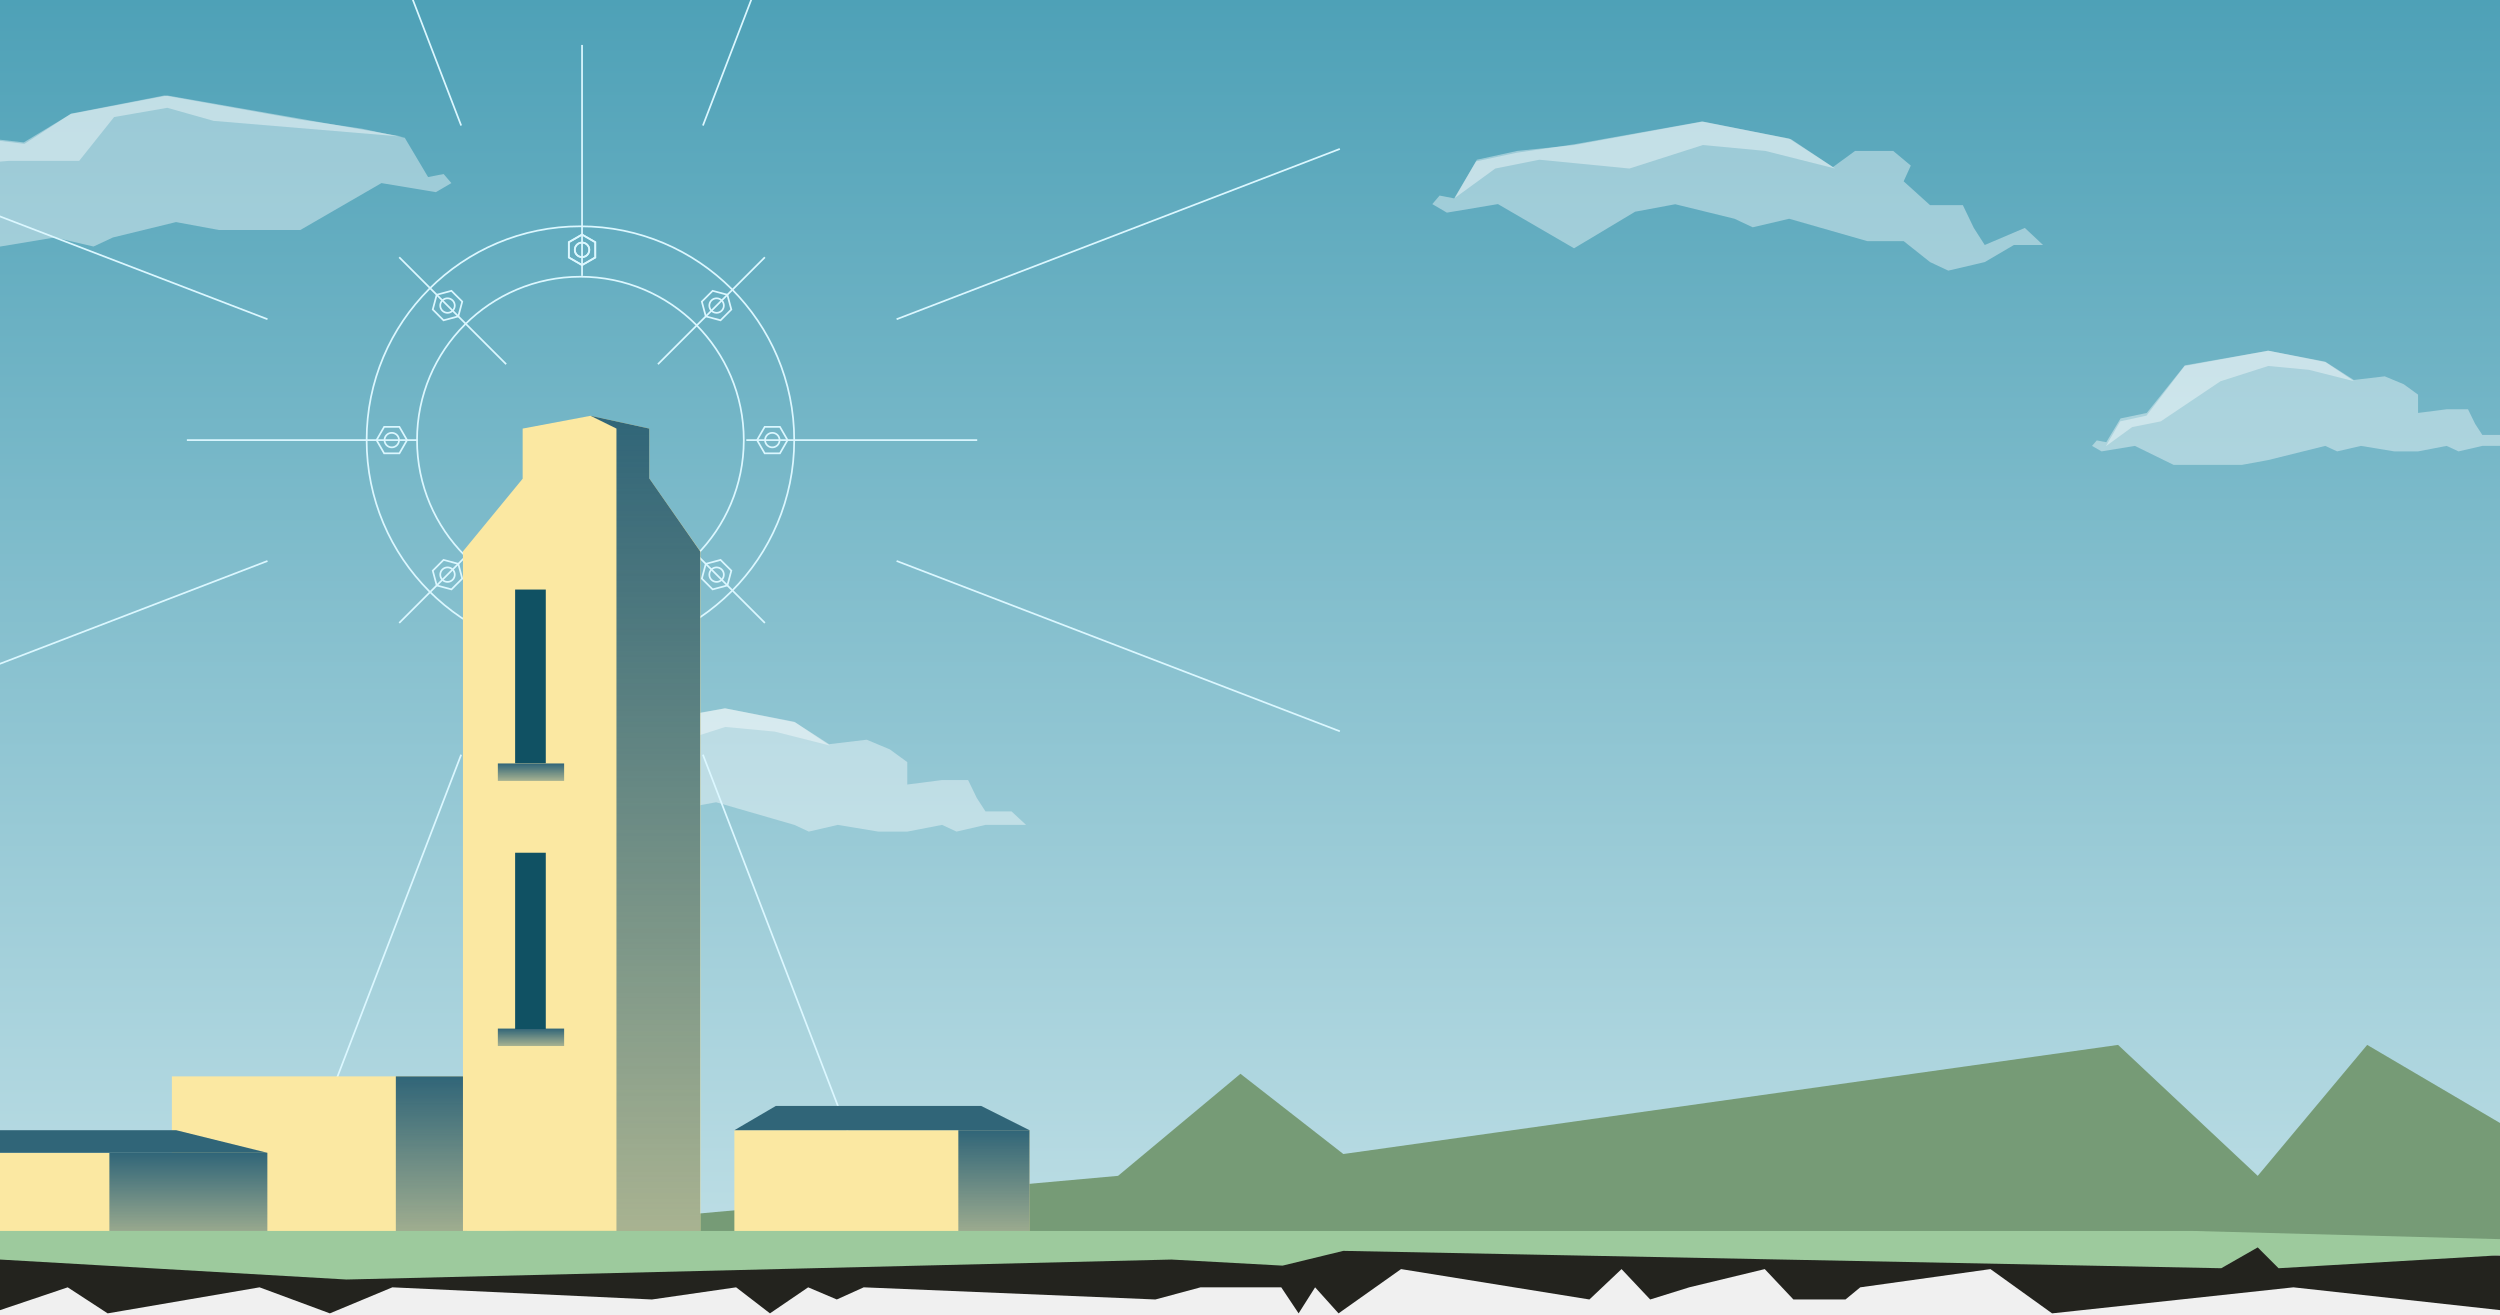
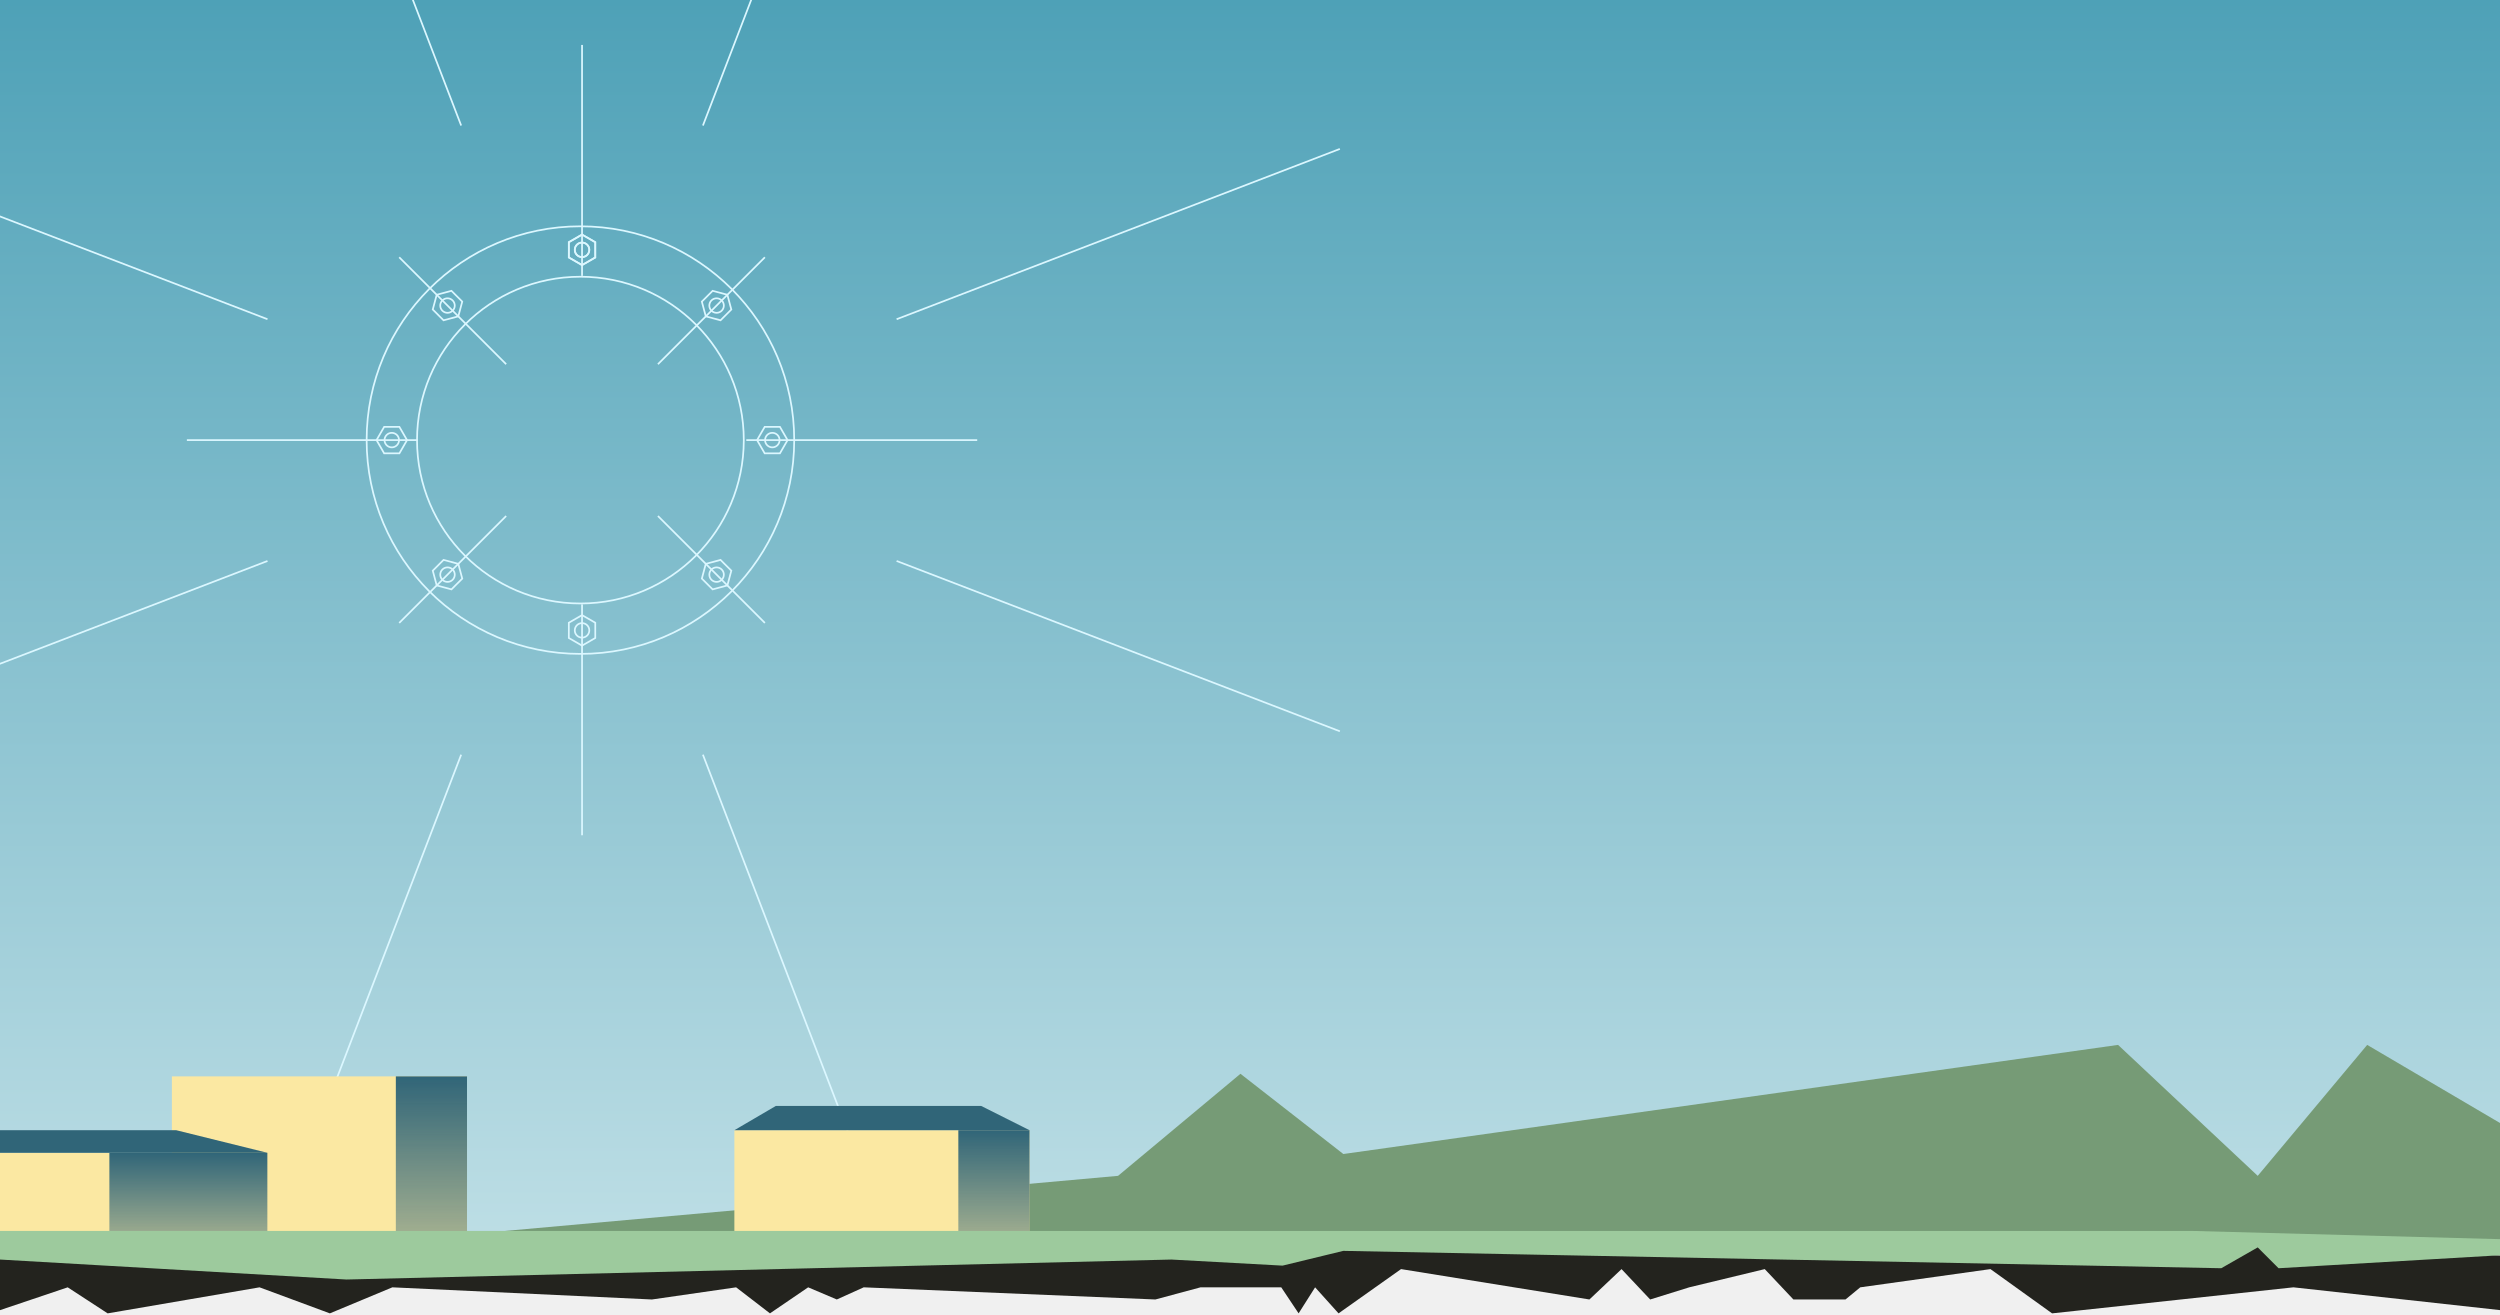
<svg xmlns="http://www.w3.org/2000/svg" width="1440" height="757" viewBox="0 0 1440 757" fill="none">
-   <rect width="1440" height="716" fill="url(#paint0_linear_278_374)" />
-   <path d="M251.048 110.68L260 105.46L255.524 100.24L246.572 101.98L233.144 79.36L208.526 74.14L173.004 68.92L94.674 55L40.962 65.44L14.106 82.84L-14.987 79.36L-32.891 86.9L-46.319 96.76L-22.242 105.46L-49.098 101.98H-69.24L-75.954 115.9L-82.668 126.34H-102.81L-114 136.78H-96.096H-82.668L-60.288 142L-49.098 136.78L-22.242 142H0.137L31.469 136.78L53.849 142L65.039 136.78L101.388 127.914L126.006 132.471H173.004L219.716 105.46L251.048 110.68Z" fill="white" fill-opacity="0.4" />
-   <path d="M123.046 69.626L232 78.739L96.354 55L40.783 65.637L13.654 82.037L-15.226 78.739L-34.041 86.469L-47 97L4.902 92.674H45.596L65.724 67.41L96.354 62.092L123.046 69.626Z" fill="white" fill-opacity="0.4" />
-   <path d="M300.674 479L294 475.127L297.337 471.255L304.011 472.545L314.022 455.764L332.376 451.891L359.073 418.327L417.472 408L457.517 415.745L477.539 428.655L499.23 426.073L512.579 431.667L522.59 438.982V451.891L542.612 449.309H557.629L562.635 459.636L567.64 467.382H582.657L591 475.127H577.652H567.64L550.955 479L542.612 475.127L522.59 479H505.904L482.545 475.127L465.86 479L457.517 475.127L412.466 462.095L394.112 465.476H359.073L324.034 475.127L300.674 479Z" fill="white" fill-opacity="0.4" />
-   <path d="M322.404 461.6L304 475L314.038 457.58L332.442 453.56L359.212 418.72L417.769 408L457.923 416.04L478 429.44L446.212 421.4L417.769 418.72L384.308 429.44L342.481 457.58L322.404 461.6Z" fill="white" fill-opacity="0.4" />
-   <path d="M833.401 122.48L825 117.56L829.201 112.64L837.602 114.28L850.204 92.96L873.308 88.04L906.646 83.12L980.159 70L1030.57 79.84L1055.77 96.24L1068.5 86.947H1090.5L1100.62 95.38L1096.5 104.44L1111.71 118.16H1130.61L1136.91 131.28L1143.21 141.12L1166.3 131.28L1176.8 141.12H1160L1143.21 150.96L1122.21 155.88L1111.71 150.96L1096.5 138.88H1075.5L1030.57 126L1009.56 130.92L999.062 126L964.949 117.644L941.845 121.939L906.646 143.019L862.806 117.56L833.401 122.48Z" fill="white" fill-opacity="0.4" />
-   <path d="M861.273 97.077L838 114L850.695 92L873.968 86.923L906.782 83.538L980.833 70L1031.61 80.154L1057 97.077L1016.8 86.923L980.833 83.538L938.518 97.077L886.662 92L861.273 97.077Z" fill="white" fill-opacity="0.4" />
-   <path d="M1210.48 260L1205 256.836L1207.74 253.673L1213.22 254.727L1221.45 241.018L1236.53 237.855L1258.46 210.436L1306.44 202L1339.34 208.327L1355.79 218.873L1373.61 216.764L1384.57 221.333L1392.8 227.309V237.855L1409.25 235.745H1421.58L1425.7 244.182L1429.81 250.509H1442.15L1449 256.836H1438.03H1429.81L1416.1 260L1409.25 256.836L1392.8 260H1379.09L1359.9 256.836L1346.19 260L1339.34 256.836L1306.44 265L1291.36 267.762H1252L1229.67 256.836L1210.48 260Z" fill="white" fill-opacity="0.4" />
-   <path d="M1228.12 246L1213 257L1221.25 242.7L1236.38 239.4L1258.38 210.8L1306.5 202L1339.5 208.6L1356 219.6L1329.88 213L1306.5 210.8L1279 219.6L1244.62 242.7L1228.12 246Z" fill="white" fill-opacity="0.4" />
+   <rect width="1440" height="716" fill="url(#paint0_linear_285_393)" />
  <path d="M196.5 717.5L0 677.286V737H178H619.214L1169.5 717.5H1449L1449 652.143L1363.5 601.857L1300.45 677.286L1220 601.857L773.767 664.714L714.5 618.5L644 677.286L196.5 717.5Z" fill="#769B76" />
  <path d="M-5.5 756.5V726L0.5 720L271 731L691.5 715.5H1243.5H1303.5L1446 723.5L1457 756.5L1321 741.5L1182 756.5L1146.5 731L1071.5 741.5L1063 748.5H1033L1016.5 731L973 741.5L950.5 748.5L934 731L915.5 748.5L807 731L771 756.5L757.5 741.5L748 756.5L738 741.5H691.5L665.5 748.5L497.5 741.5L482 748.5L465.5 741.5L443.5 756.5L424 741.5L375.5 748.5L226 741.5L190 756.5L149.5 741.5L62 756.5L39 741.5L-5.5 756.5Z" fill="#23231E" />
  <path d="M327.646 139.511L335.258 135.116L342.87 139.511V148.301L335.258 152.696L327.646 148.301V139.511Z" stroke="#DBF7FF" />
  <circle cx="335.254" cy="143.906" r="4.183" stroke="#DBF7FF" />
  <path d="M327.646 139.511L335.258 135.116L342.87 139.511V148.301L335.258 152.696L327.646 148.301V139.511Z" stroke="#DBF7FF" />
  <circle cx="335.254" cy="143.906" r="4.183" stroke="#DBF7FF" />
  <path d="M327.646 358.698L335.258 354.304L342.87 358.698V367.488L335.258 371.883L327.646 367.488V358.698Z" stroke="#DBF7FF" />
  <circle cx="335.254" cy="363.093" r="4.183" stroke="#DBF7FF" />
  <path d="M410.475 167.515L418.965 169.79L421.24 178.28L415.025 184.495L406.535 182.221L404.26 173.73L410.475 167.515Z" stroke="#DBF7FF" />
  <circle cx="412.75" cy="176.005" r="4.183" transform="rotate(45 412.75 176.005)" stroke="#DBF7FF" />
  <path d="M255.491 322.504L263.981 324.779L266.256 333.269L260.041 339.484L251.55 337.209L249.275 328.719L255.491 322.504Z" stroke="#DBF7FF" />
  <circle cx="257.766" cy="330.994" r="4.183" transform="rotate(45 257.766 330.994)" stroke="#DBF7FF" />
  <path d="M449.247 245.888L453.641 253.5L449.247 261.112H440.457L436.062 253.5L440.457 245.888H449.247Z" stroke="#DBF7FF" />
  <circle cx="444.856" cy="253.5" r="4.183" transform="rotate(90 444.856 253.5)" stroke="#DBF7FF" />
  <path d="M230.059 245.888L234.454 253.5L230.059 261.112H221.269L216.875 253.5L221.269 245.888H230.059Z" stroke="#DBF7FF" />
  <circle cx="225.66" cy="253.5" r="4.183" transform="rotate(90 225.66 253.5)" stroke="#DBF7FF" />
  <path d="M421.243 328.719L418.968 337.209L410.478 339.484L404.263 333.269L406.538 324.779L415.028 322.504L421.243 328.719Z" stroke="#DBF7FF" />
  <circle cx="412.752" cy="330.994" r="4.183" transform="rotate(135 412.752 330.994)" stroke="#DBF7FF" />
  <path d="M266.251 173.73L263.976 182.221L255.486 184.496L249.271 178.28L251.546 169.79L260.036 167.515L266.251 173.73Z" stroke="#DBF7FF" />
  <circle cx="257.759" cy="176.005" r="4.183" transform="rotate(135 257.759 176.005)" stroke="#DBF7FF" />
  <circle cx="334.317" cy="253.5" r="94.106" stroke="#DBF7FF" />
  <circle cx="334.324" cy="253.5" r="123.144" stroke="#DBF7FF" />
  <path d="M335.258 158.893V25.882" stroke="#DBF7FF" />
  <path d="M335.258 481.117V348.106" stroke="#DBF7FF" />
  <path d="M429.864 253.5L562.875 253.5" stroke="#DBF7FF" />
  <path d="M107.637 253.5L240.648 253.5" stroke="#DBF7FF" />
  <path d="M378.972 209.785L440.57 148.187" stroke="#DBF7FF" />
  <path d="M229.949 358.813L291.547 297.215" stroke="#DBF7FF" />
  <path d="M378.972 297.214L440.57 358.812" stroke="#DBF7FF" />
  <path d="M229.949 148.187L291.547 209.785" stroke="#DBF7FF" />
  <path d="M516.447 183.877L771.758 85.772" stroke="#DBF7FF" />
  <path d="M-101.241 421.228L154.07 323.123" stroke="#DBF7FF" />
  <path d="M404.879 434.689L502.984 690" stroke="#DBF7FF" />
  <path d="M167.528 -183L265.633 72.311" stroke="#DBF7FF" />
  <path d="M265.636 434.689L167.531 690" stroke="#DBF7FF" />
  <path d="M502.988 -183L404.883 72.311" stroke="#DBF7FF" />
  <path d="M516.447 323.123L771.758 421.228" stroke="#DBF7FF" />
  <path d="M-101.241 85.772L154.07 183.877" stroke="#DBF7FF" />
  <rect x="99" y="620" width="170" height="96" fill="#FBE8A2" />
  <rect x="423" y="651" width="170" height="65" fill="#FBE8A2" />
  <rect x="-166" y="664" width="320" height="52" fill="#FBE8A2" />
-   <rect x="228" y="620" width="41" height="96" fill="url(#paint1_linear_278_374)" />
-   <rect x="552" y="651" width="41" height="65" fill="url(#paint2_linear_278_374)" />
+   <rect x="228" y="620" width="41" height="96" fill="url(#paint1_linear_285_393)" />
+   <rect x="552" y="651" width="41" height="65" fill="url(#paint2_linear_285_393)" />
  <path d="M-121 651H101.5L154 664H-166L-121 651Z" fill="#306578" />
  <path d="M446.906 637H565.109L593 651H423L446.906 637Z" fill="#306578" />
-   <rect x="63" y="664" width="91" height="52" fill="url(#paint3_linear_278_374)" />
-   <path d="M403.422 317.595V709H266.667V317.595L301.049 275.743V246.86L340.135 239.501L373.986 246.86V275.559L403.422 317.595Z" fill="#FBE8A2" />
-   <rect x="296.711" y="339.582" width="17.661" height="100.081" fill="#105163" />
-   <rect x="286.758" y="439.753" width="38.177" height="10.046" fill="url(#paint4_linear_278_374)" />
-   <rect x="286.758" y="592.46" width="38.177" height="10.046" fill="url(#paint5_linear_278_374)" />
-   <rect x="296.711" y="491.176" width="17.661" height="101.553" fill="#105163" />
-   <path d="M355.075 317.595V709H403.298V317.595L373.984 275.559V246.86L340.133 239.501L355.075 246.86V317.595Z" fill="url(#paint6_linear_278_374)" />
+   <rect x="63" y="664" width="91" height="52" fill="url(#paint3_linear_285_393)" />
  <path d="M199.569 737L0 725.5V709H190.5H619.214H1261.94L1449 714V722.5L1312.45 730.5L1300.45 718.5L1279.44 730.5L773.767 720.5L738.755 729L674.733 725.5L199.569 737Z" fill="#9DCA9D" />
  <defs>
-     <linearGradient id="paint0_linear_278_374" x1="720" y1="0" x2="720" y2="716" gradientUnits="userSpaceOnUse">
+     <linearGradient id="paint0_linear_285_393" x1="720" y1="0" x2="720" y2="716" gradientUnits="userSpaceOnUse">
      <stop stop-color="#4EA1B7" />
      <stop offset="1" stop-color="#BDDEE5" />
    </linearGradient>
-     <linearGradient id="paint1_linear_278_374" x1="248.5" y1="620" x2="248.5" y2="716" gradientUnits="userSpaceOnUse">
+     <linearGradient id="paint1_linear_285_393" x1="248.5" y1="620" x2="248.5" y2="716" gradientUnits="userSpaceOnUse">
      <stop stop-color="#306578" />
      <stop offset="1" stop-color="#306578" stop-opacity="0.41" />
    </linearGradient>
-     <linearGradient id="paint2_linear_278_374" x1="572.5" y1="651" x2="572.5" y2="716" gradientUnits="userSpaceOnUse">
+     <linearGradient id="paint2_linear_285_393" x1="572.5" y1="651" x2="572.5" y2="716" gradientUnits="userSpaceOnUse">
      <stop stop-color="#306578" />
      <stop offset="1" stop-color="#306578" stop-opacity="0.41" />
    </linearGradient>
-     <linearGradient id="paint3_linear_278_374" x1="108.5" y1="664" x2="108.5" y2="716" gradientUnits="userSpaceOnUse">
-       <stop stop-color="#306578" />
-       <stop offset="1" stop-color="#306578" stop-opacity="0.41" />
-     </linearGradient>
-     <linearGradient id="paint4_linear_278_374" x1="305.846" y1="439.753" x2="305.846" y2="449.8" gradientUnits="userSpaceOnUse">
-       <stop stop-color="#306578" />
-       <stop offset="1" stop-color="#306578" stop-opacity="0.41" />
-     </linearGradient>
-     <linearGradient id="paint5_linear_278_374" x1="305.846" y1="592.46" x2="305.846" y2="602.507" gradientUnits="userSpaceOnUse">
-       <stop stop-color="#306578" />
-       <stop offset="1" stop-color="#306578" stop-opacity="0.41" />
-     </linearGradient>
-     <linearGradient id="paint6_linear_278_374" x1="371.715" y1="239.501" x2="371.715" y2="709" gradientUnits="userSpaceOnUse">
+     <linearGradient id="paint3_linear_285_393" x1="108.5" y1="664" x2="108.5" y2="716" gradientUnits="userSpaceOnUse">
      <stop stop-color="#306578" />
      <stop offset="1" stop-color="#306578" stop-opacity="0.41" />
    </linearGradient>
  </defs>
</svg>
